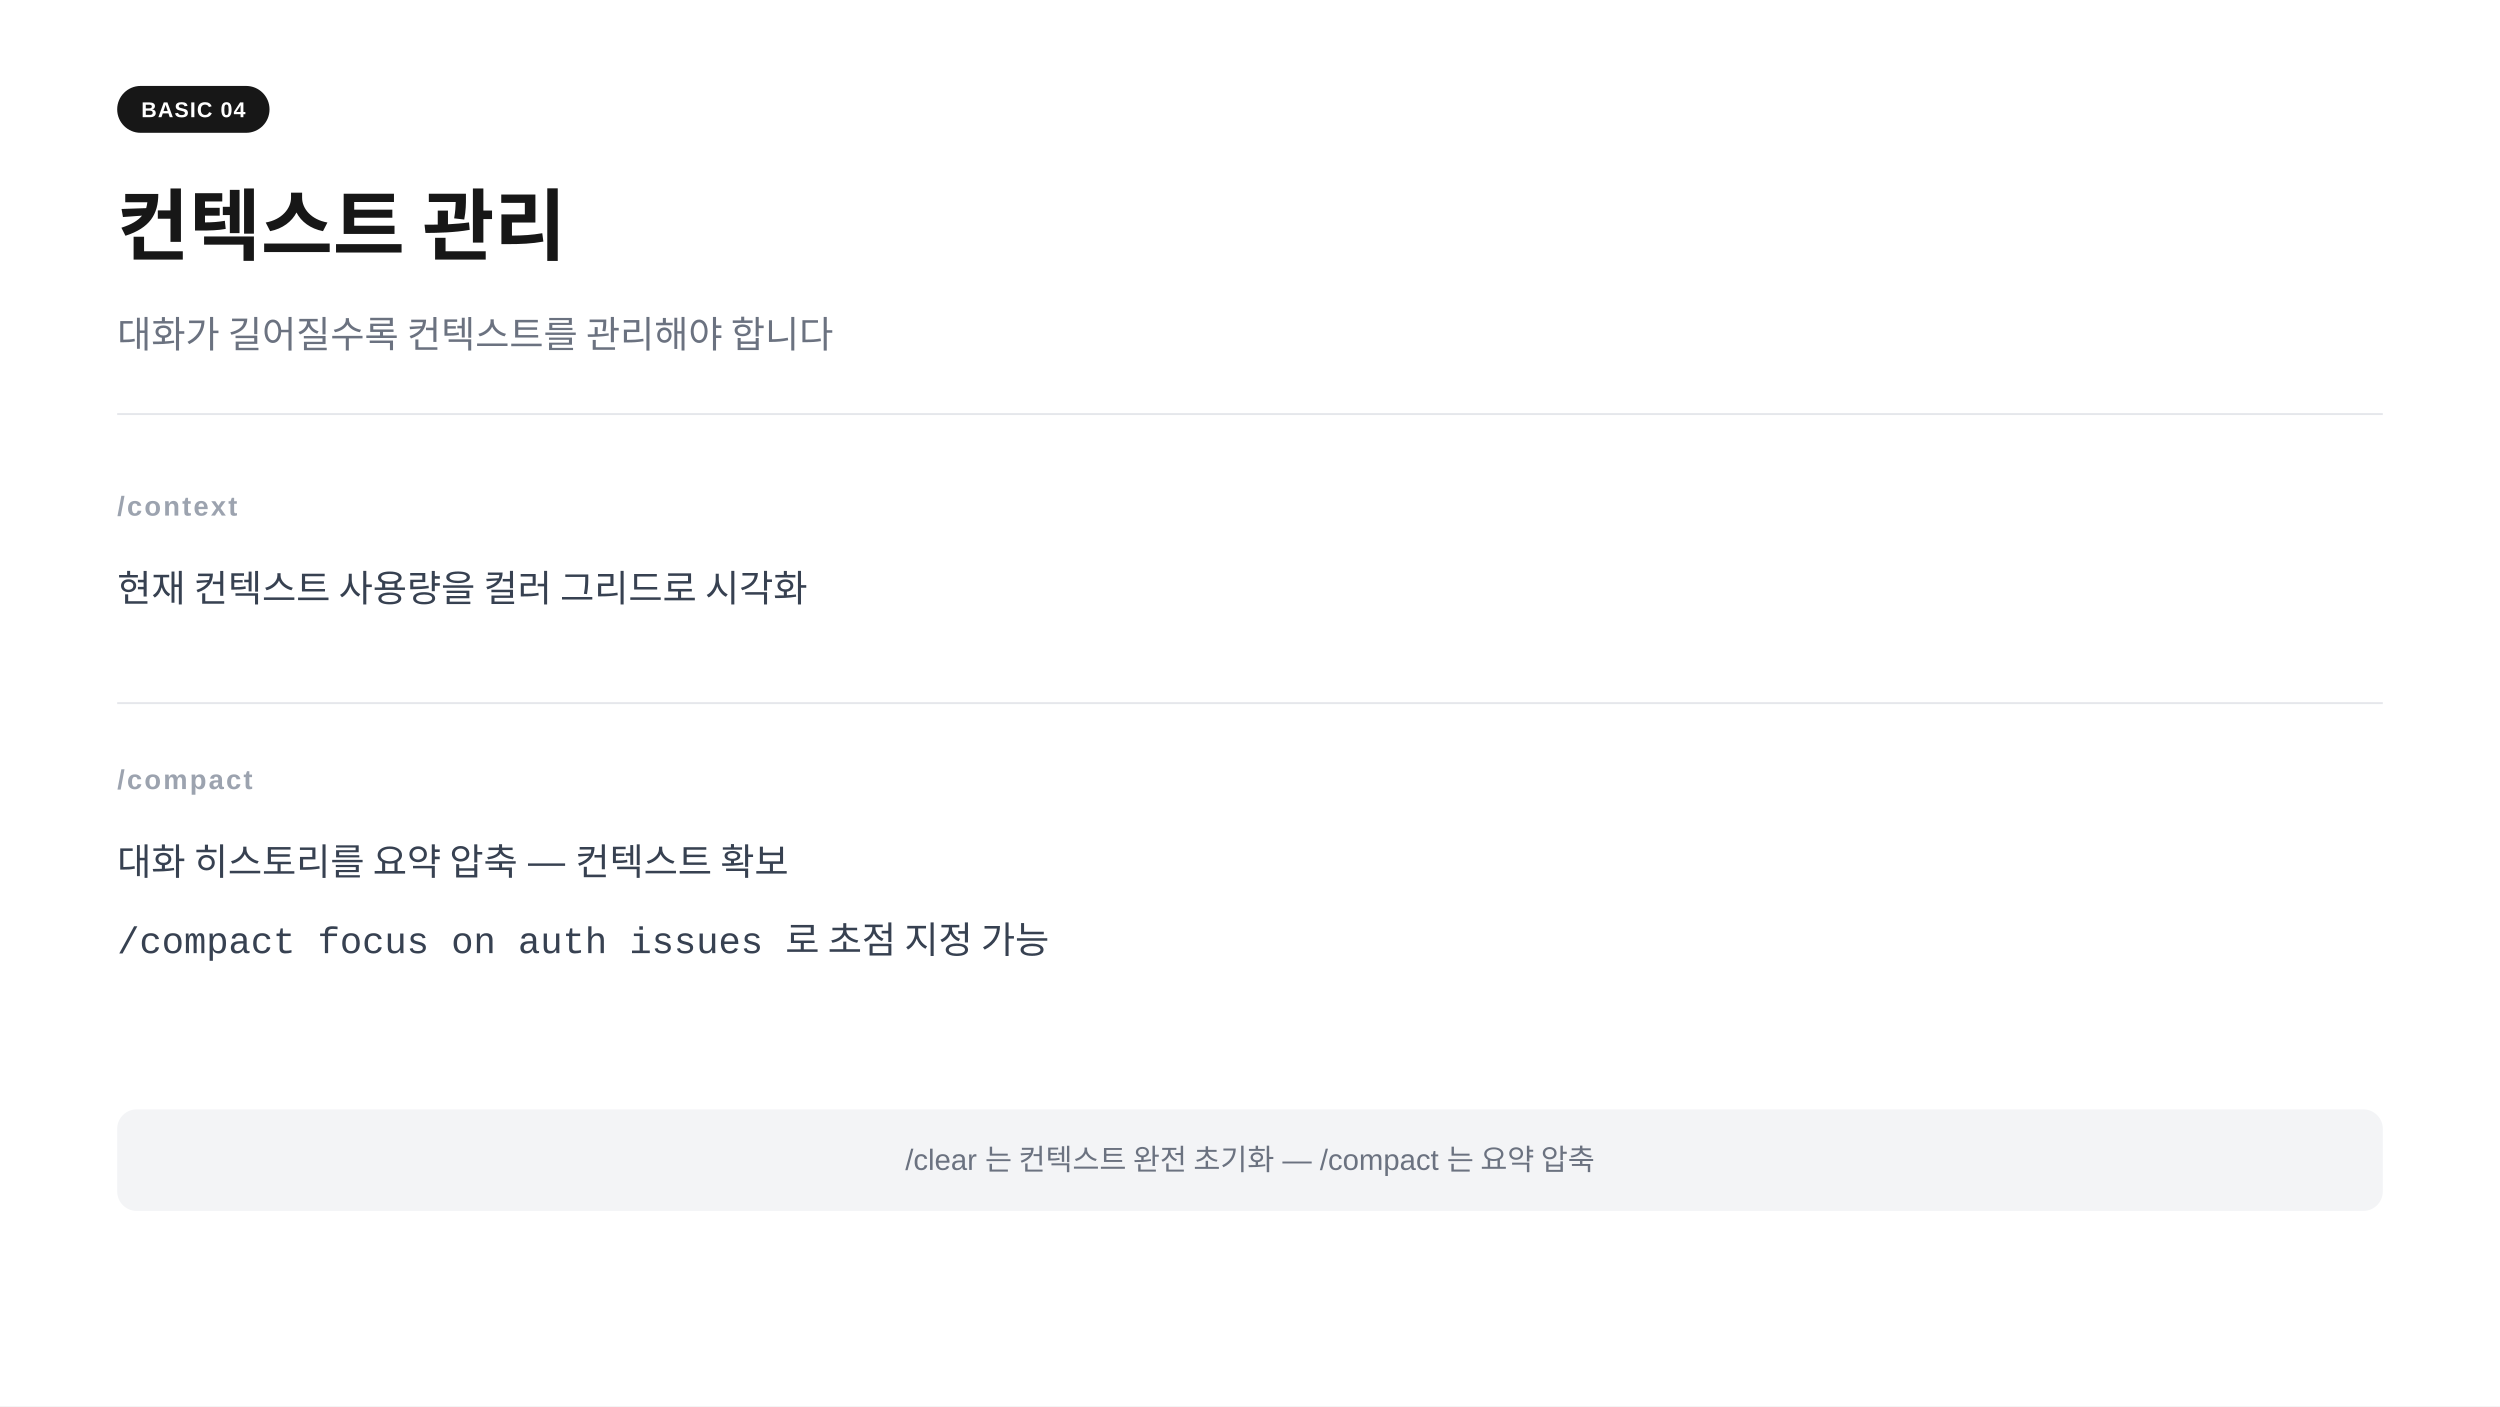
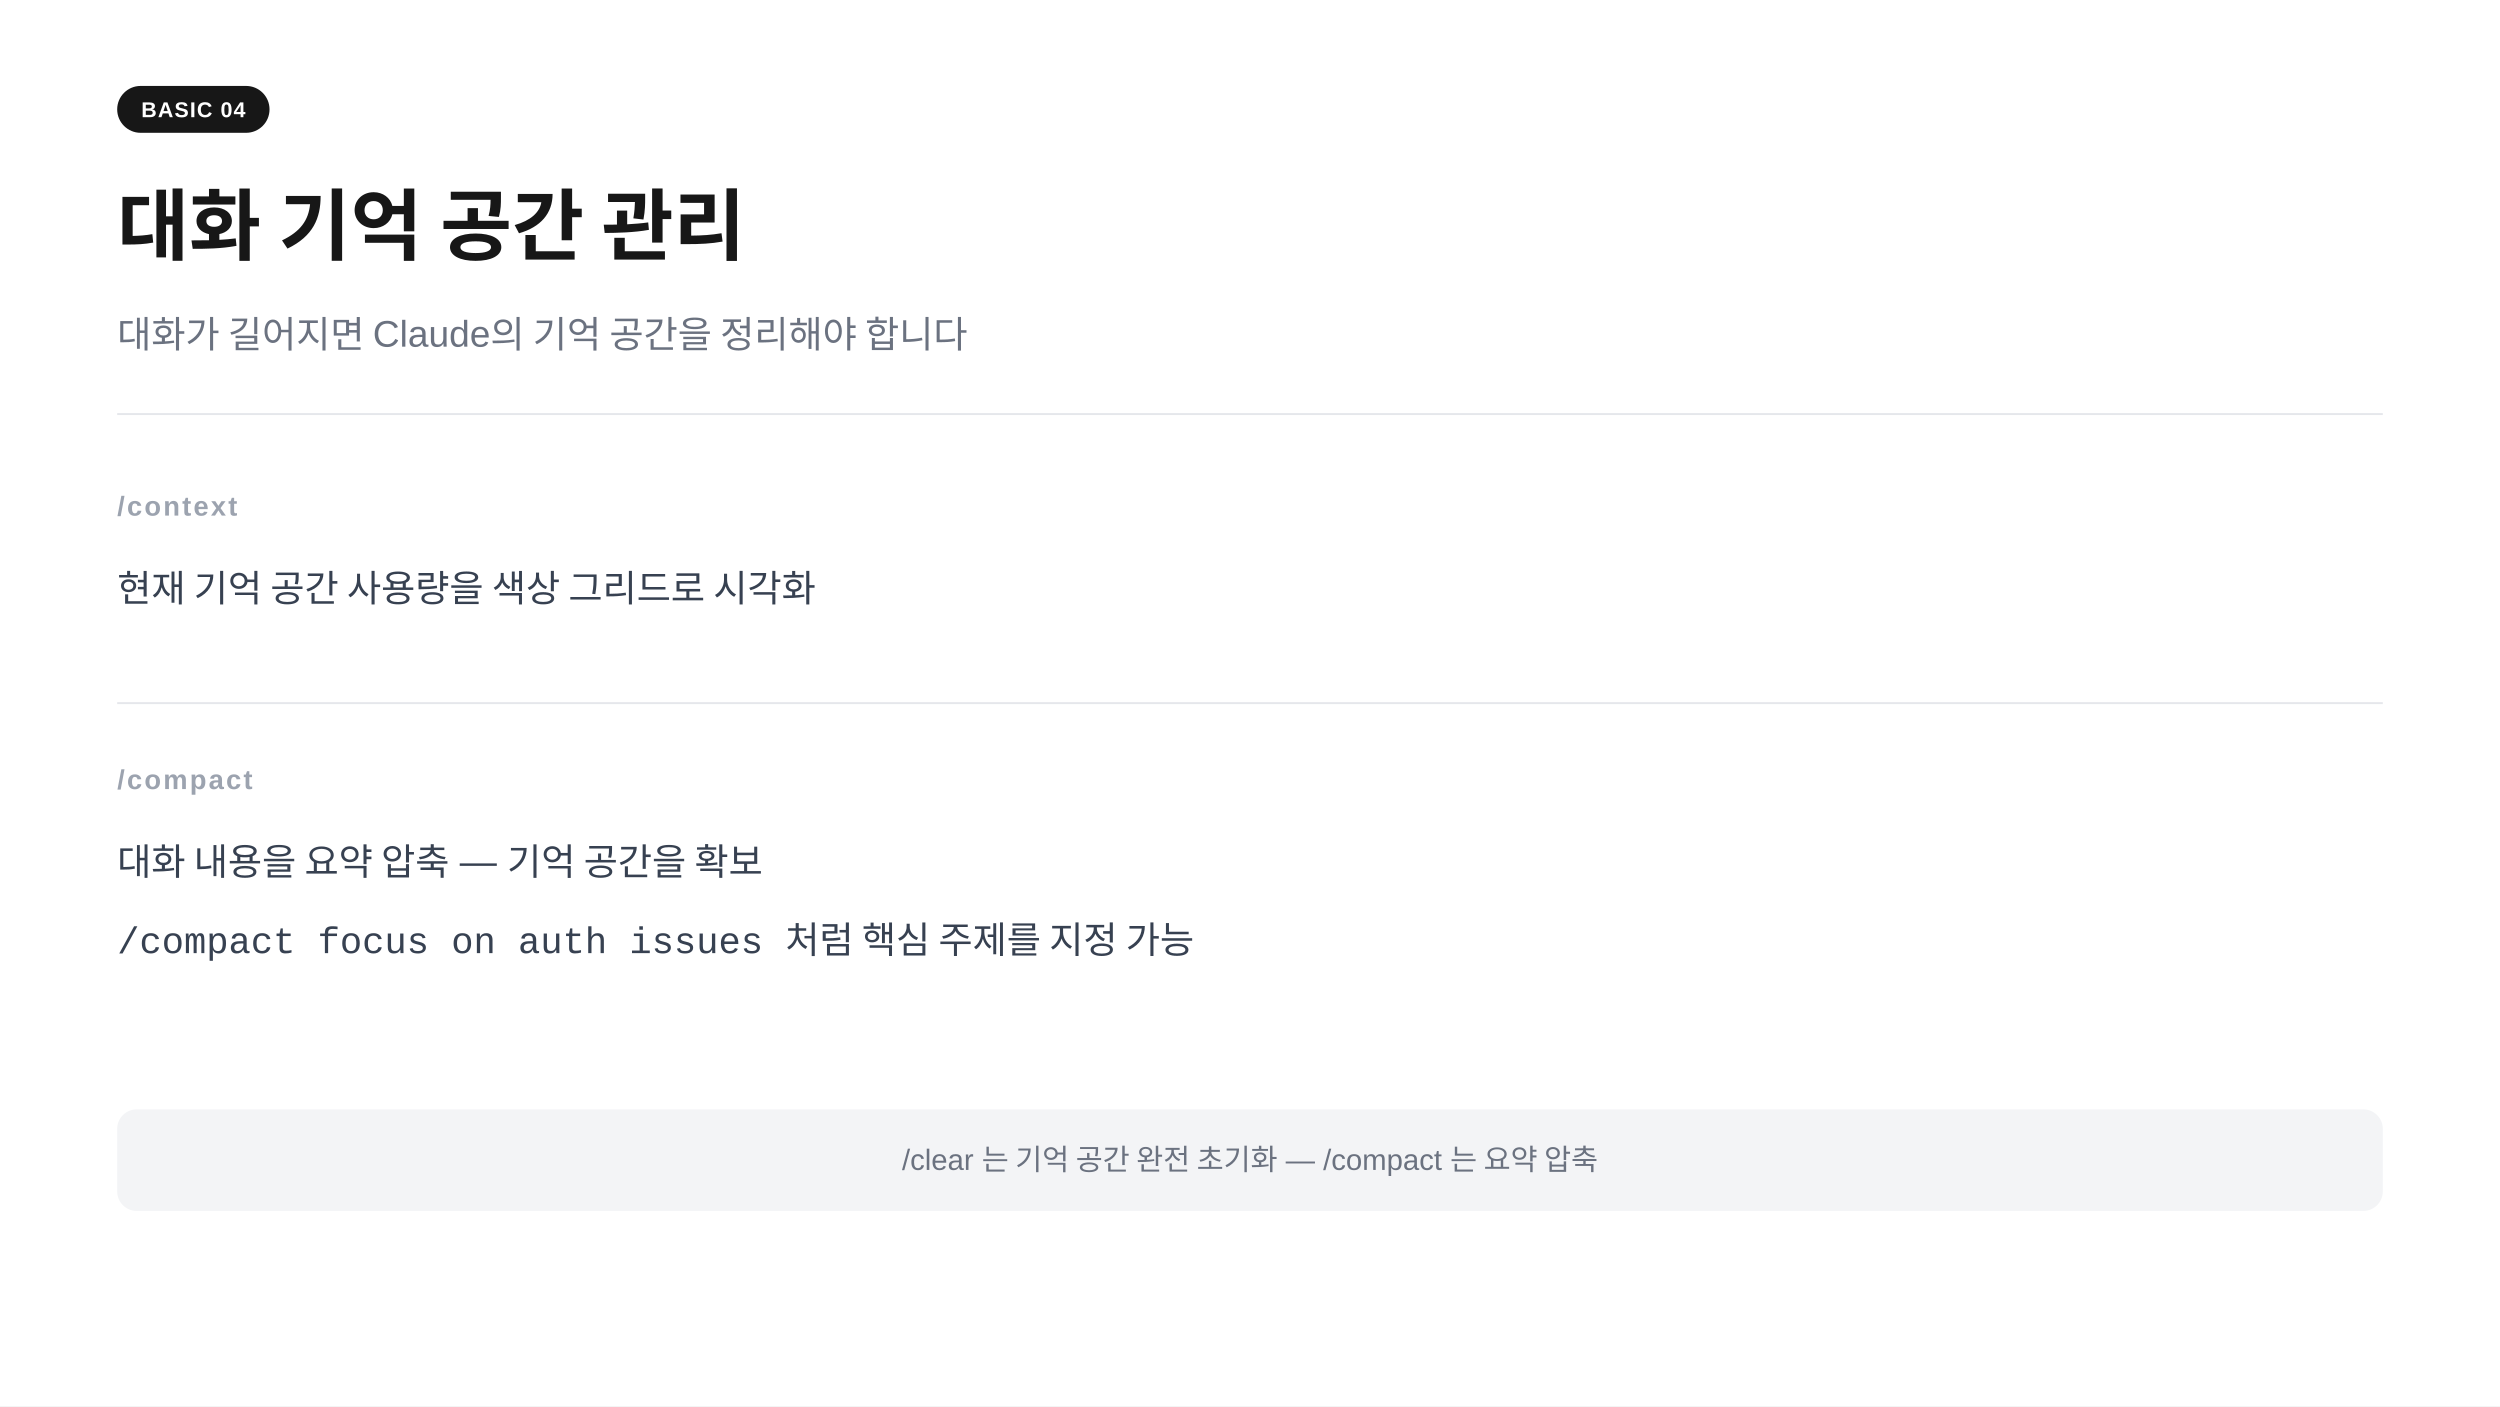
<svg xmlns="http://www.w3.org/2000/svg" width="1280" height="720" viewBox="0 0 1280 720">
  <rect width="1280" height="720" fill="#ffffff" />
  <rect x="60" y="44" width="78" height="24" rx="12" fill="#171717" />
  <text x="99" y="60" text-anchor="middle" font-family="-apple-system,BlinkMacSystemFont,'Segoe UI',Arial,sans-serif" font-size="11" font-weight="700" fill="#ffffff" letter-spacing="0.05em">BASIC 04</text>
-   <text x="60" y="130" font-family="-apple-system,BlinkMacSystemFont,'Segoe UI',Arial,sans-serif" font-size="40" font-weight="700" fill="#171717">컨텍스트 관리</text>
-   <text x="60" y="178" font-family="-apple-system,BlinkMacSystemFont,'Segoe UI',Arial,sans-serif" font-size="19" fill="#6b7280">대화가 길어질수록 컨텍스트를 관리해야 합니다</text>
+   <text x="60" y="130" font-family="-apple-system,BlinkMacSystemFont,'Segoe UI',Arial,sans-serif" font-size="40" font-weight="700" fill="#171717">대화 기억 공간 관리</text>
+   <text x="60" y="178" font-family="-apple-system,BlinkMacSystemFont,'Segoe UI',Arial,sans-serif" font-size="19" fill="#6b7280">대화가 길어지면 Claude의 기억 공간을 정리해야 합니다</text>
  <line x1="60" y1="212" x2="1220" y2="212" stroke="#e5e7eb" stroke-width="1" />
  <text x="60" y="264" font-family="-apple-system,BlinkMacSystemFont,'Segoe UI',Arial,sans-serif" font-size="14" font-weight="600" fill="#9ca3af" letter-spacing="0.08em">/context</text>
-   <text x="60" y="308" font-family="-apple-system,BlinkMacSystemFont,'Segoe UI',Arial,sans-serif" font-size="19" fill="#374151">현재 컨텍스트 사용량을 컬러 그리드로 시각화</text>
+   <text x="60" y="308" font-family="-apple-system,BlinkMacSystemFont,'Segoe UI',Arial,sans-serif" font-size="19" fill="#374151">현재 기억 공간 사용량을 색상 그리드로 시각화</text>
  <line x1="60" y1="360" x2="1220" y2="360" stroke="#e5e7eb" stroke-width="1" />
  <text x="60" y="404" font-family="-apple-system,BlinkMacSystemFont,'Segoe UI',Arial,sans-serif" font-size="14" font-weight="600" fill="#9ca3af" letter-spacing="0.08em">/compact</text>
-   <text x="60" y="448" font-family="-apple-system,BlinkMacSystemFont,'Segoe UI',Arial,sans-serif" font-size="19" fill="#374151">대화 히스토리를 요약 압축  —  컨텍스트 확보</text>
-   <text x="60" y="488" font-family="'Courier New',Courier,monospace" font-size="19" fill="#374151">/compact focus on auth issues  로 초점 지정 가능</text>
+   <text x="60" y="448" font-family="-apple-system,BlinkMacSystemFont,'Segoe UI',Arial,sans-serif" font-size="19" fill="#374151">대화 내용을 요약 압축  —  기억 공간을 확보</text>
+   <text x="60" y="488" font-family="'Courier New',Courier,monospace" font-size="19" fill="#374151">/compact focus on auth issues  처럼 핵심 주제를 지정 가능</text>
  <rect x="60" y="568" width="1160" height="52" rx="10" fill="#f3f4f6" />
-   <text x="640" y="599" text-anchor="middle" font-family="-apple-system,BlinkMacSystemFont,'Segoe UI',Arial,sans-serif" font-size="15" fill="#6b7280">/clear 는 컨텍스트 완전 초기화  —  /compact 는 요약 압축</text>
+   <text x="640" y="599" text-anchor="middle" font-family="-apple-system,BlinkMacSystemFont,'Segoe UI',Arial,sans-serif" font-size="15" fill="#6b7280">/clear 는 기억 공간 완전 초기화  —  /compact 는 요약 압축</text>
</svg>
